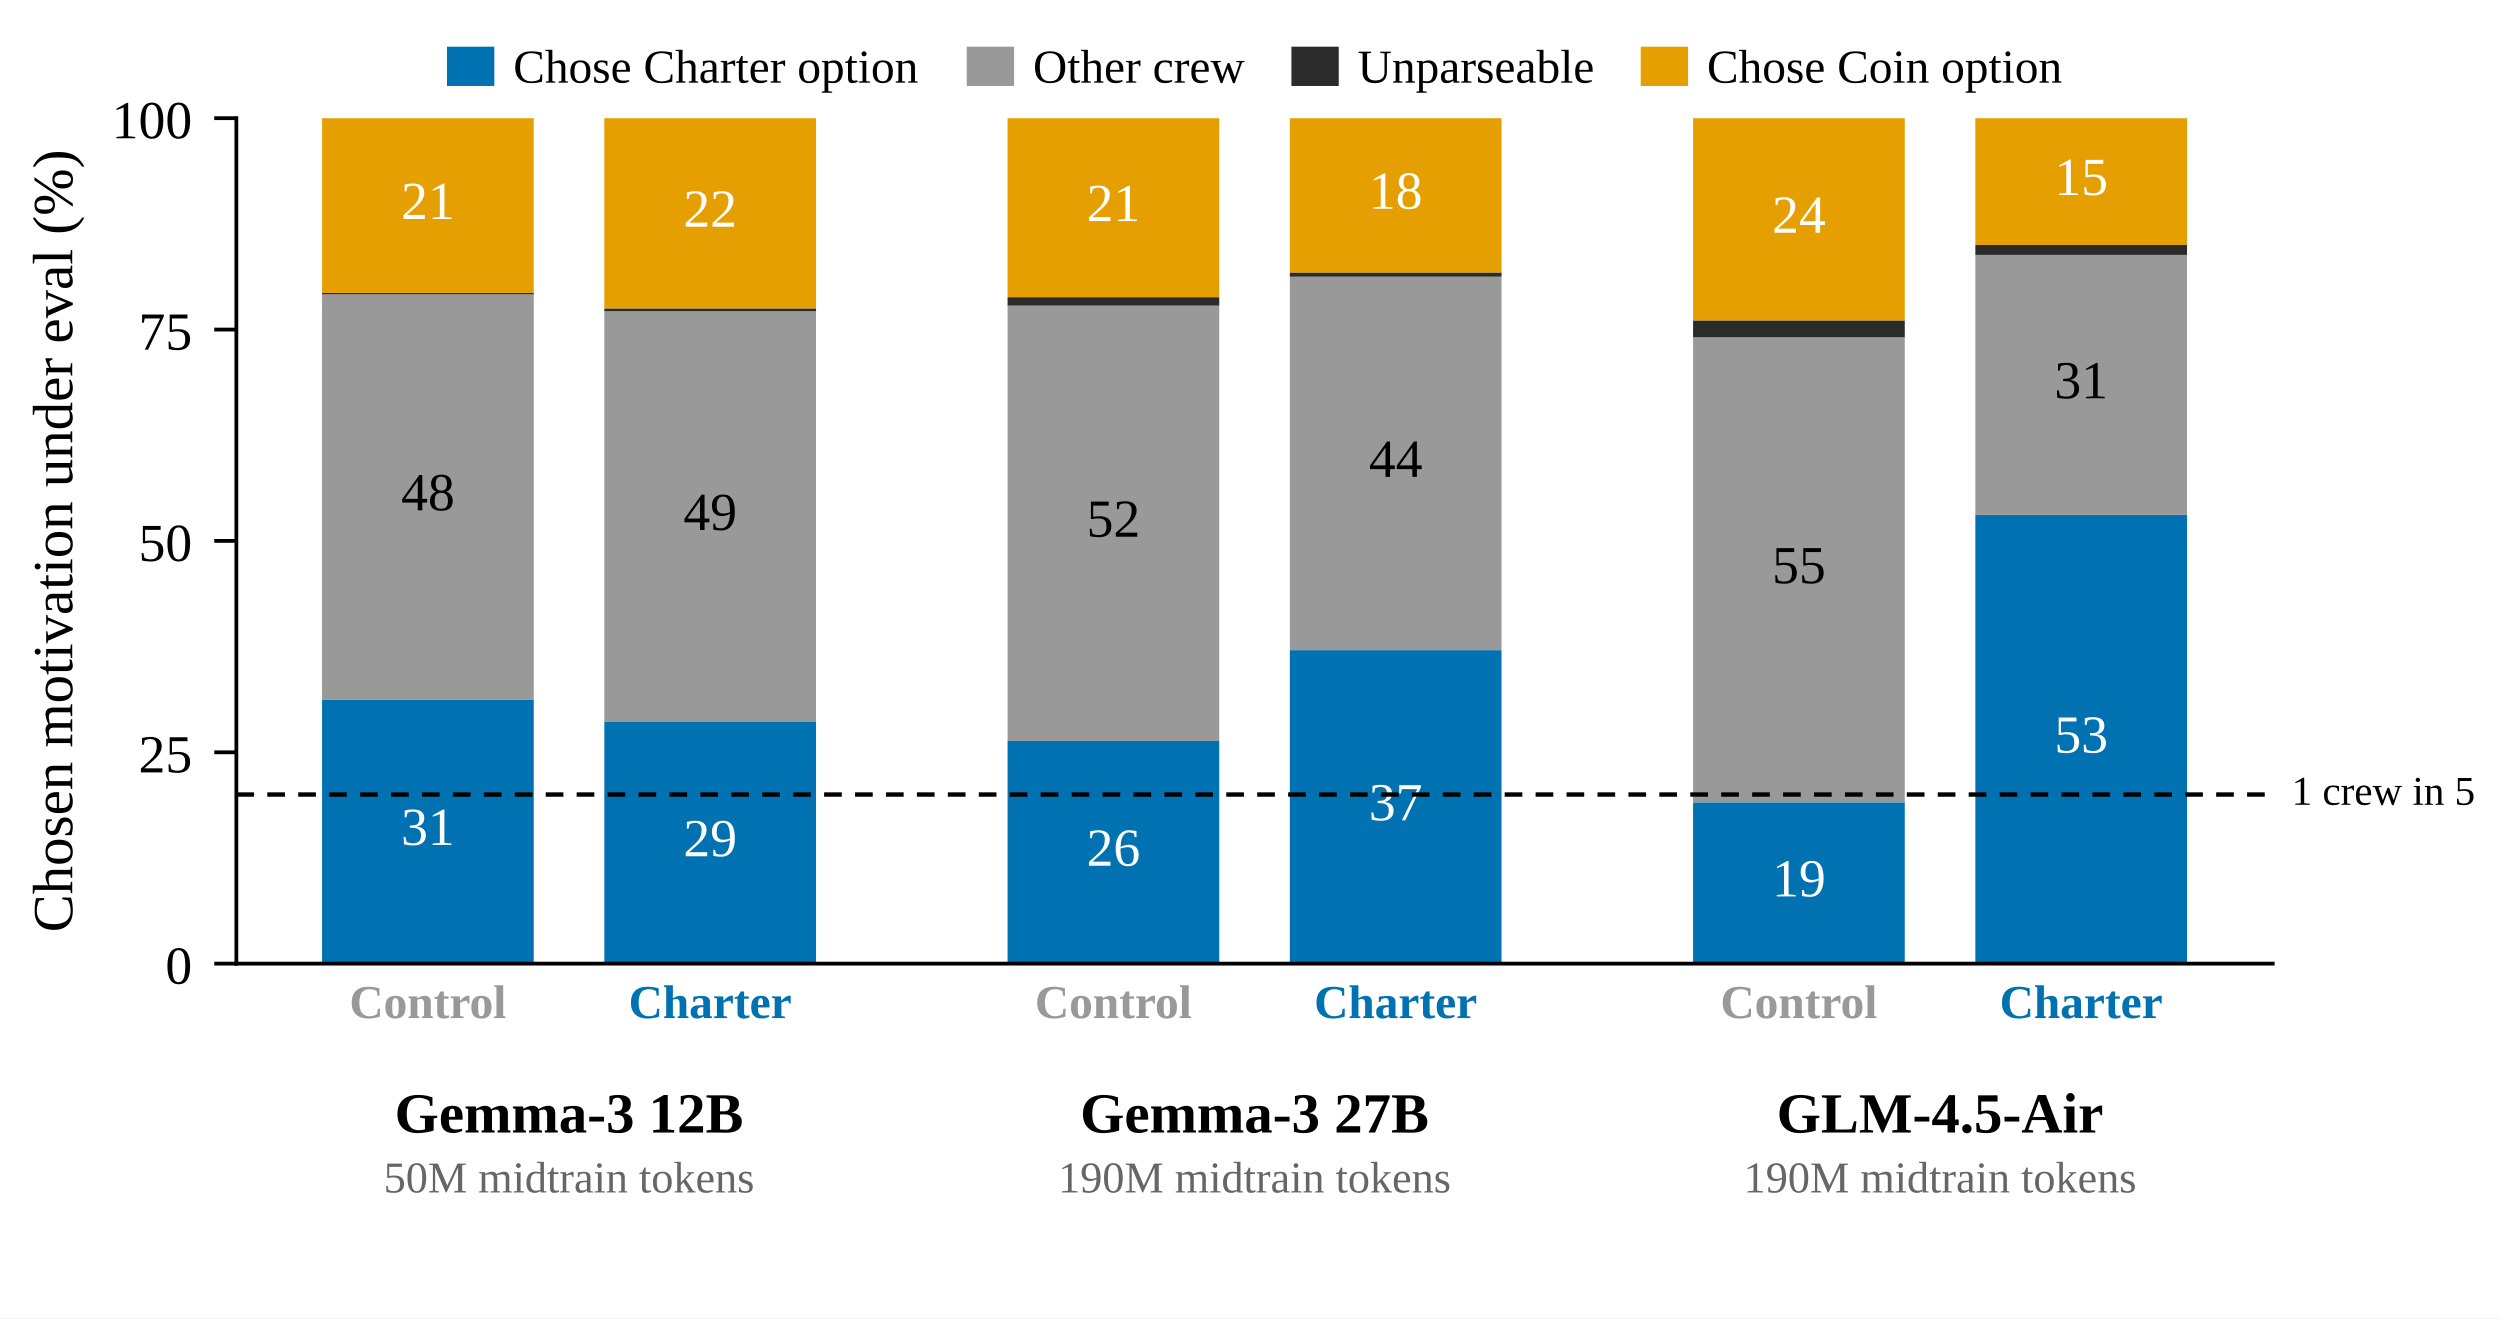
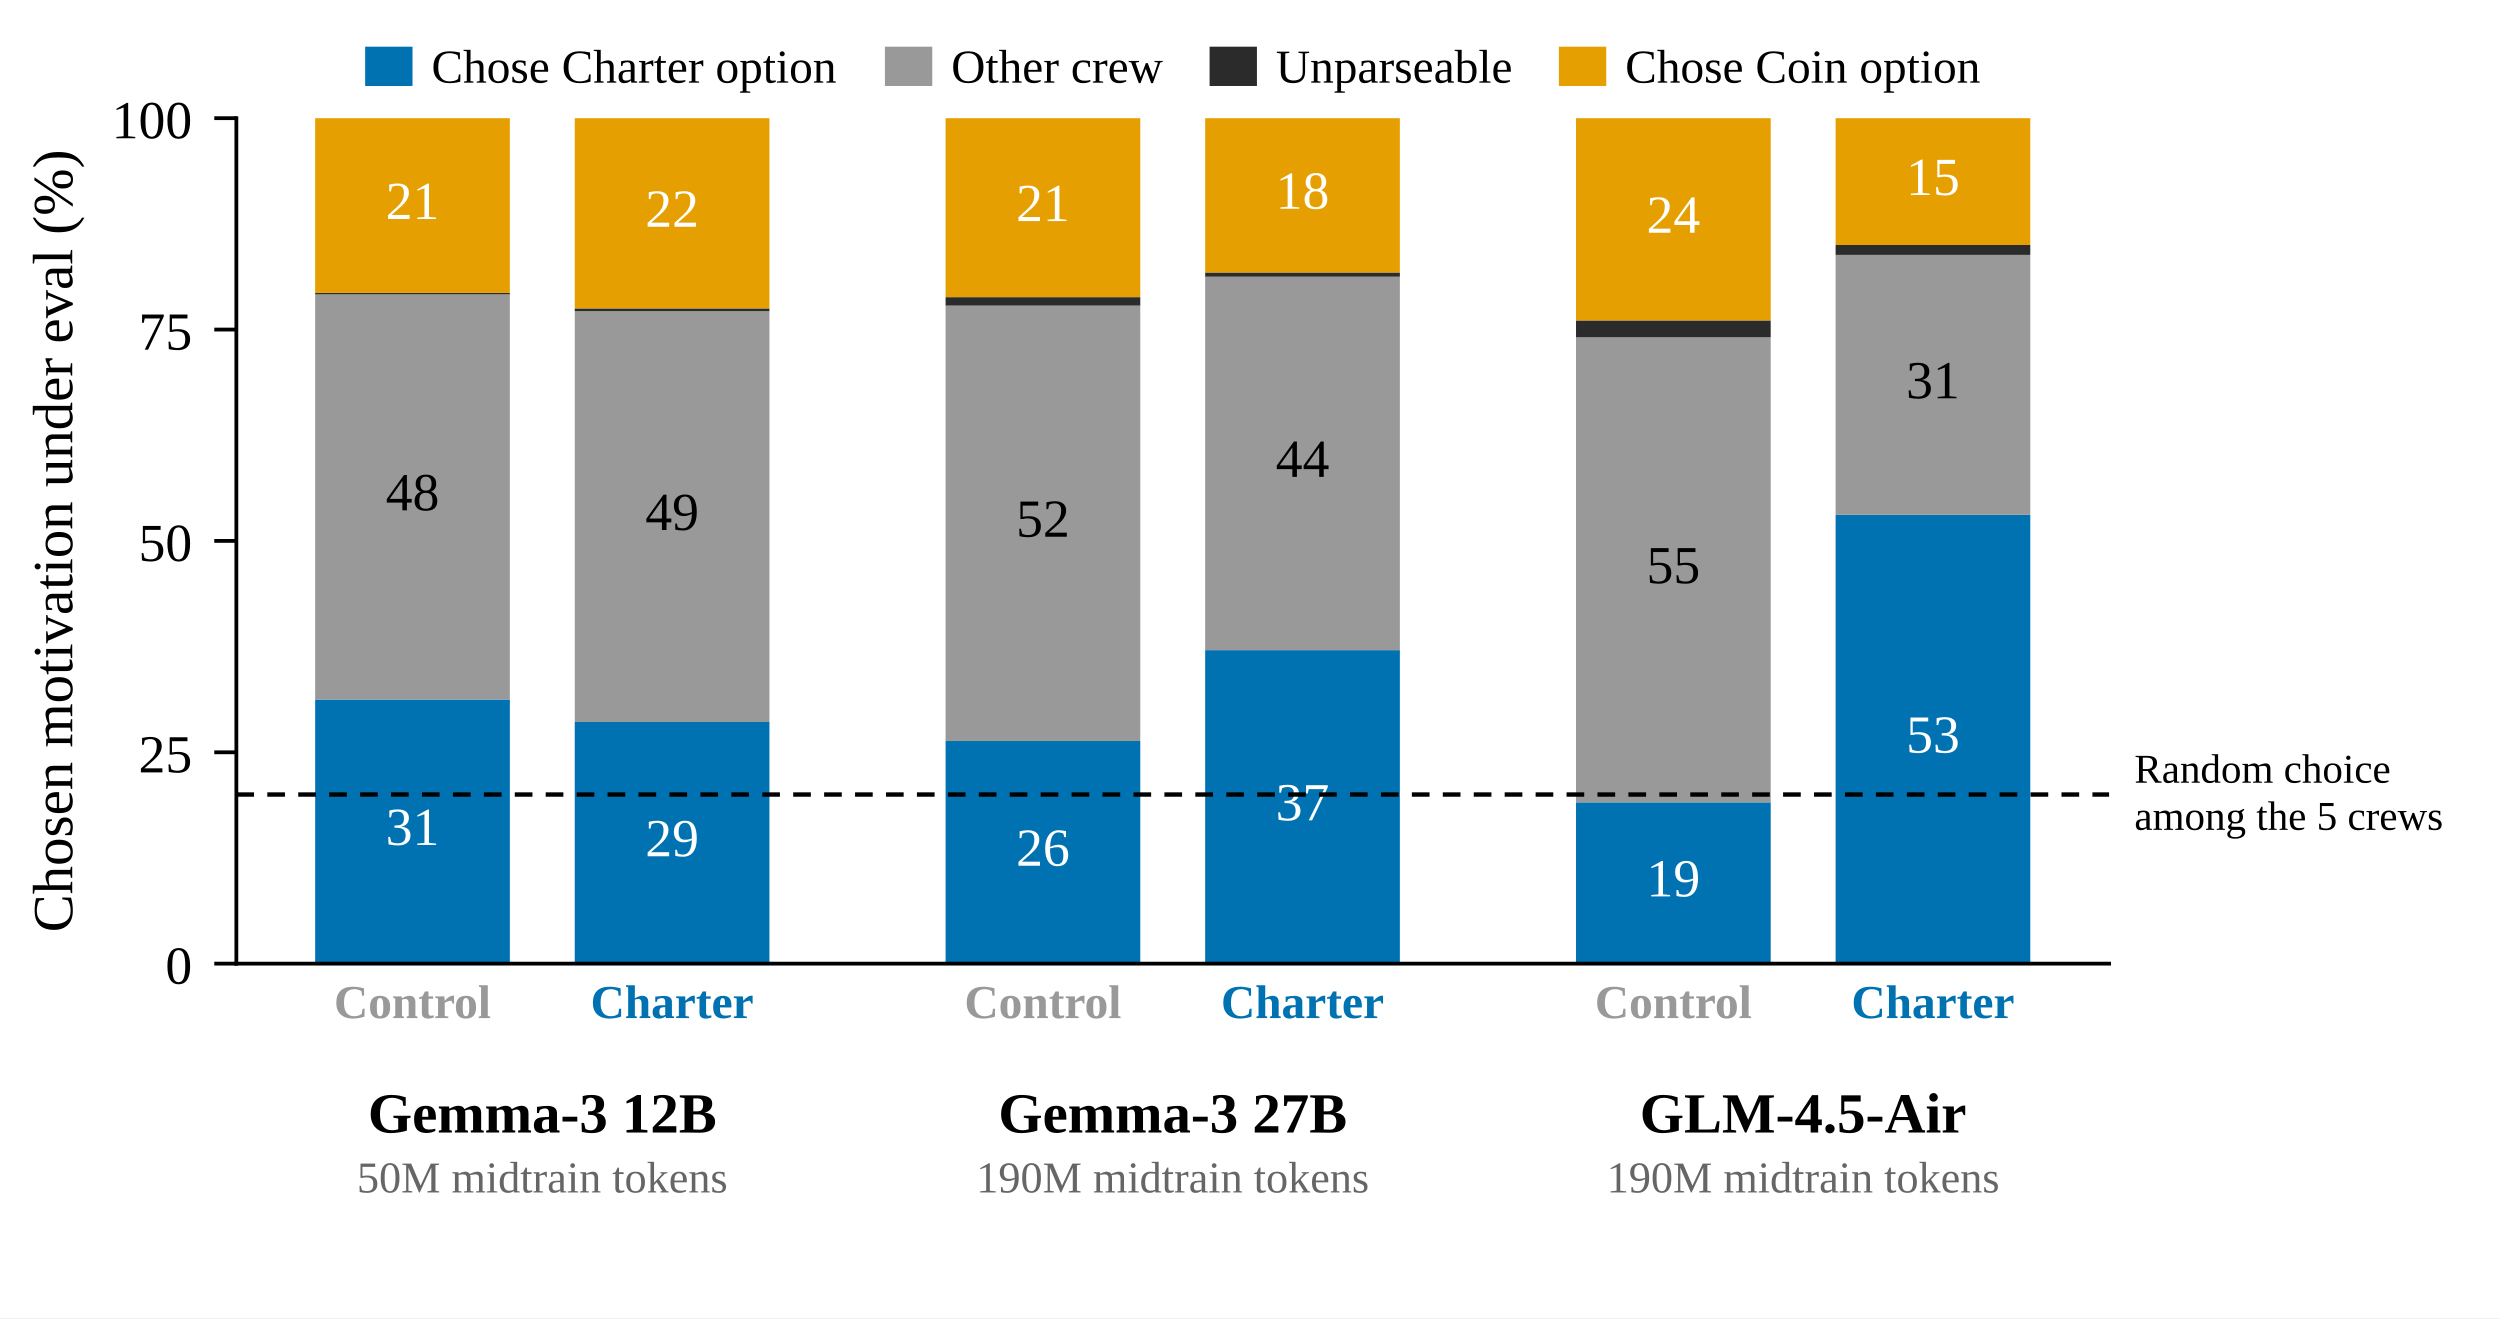
<svg xmlns="http://www.w3.org/2000/svg" xmlns:xlink="http://www.w3.org/1999/xlink" width="396pt" height="208.8pt" viewBox="0 0 396 208.8" version="1.1">
  <defs>
    <style type="text/css">*{stroke-linejoin: round; stroke-linecap: butt}</style>
  </defs>
  <g id="figure_1">
    <g id="patch_1">
      <path d="M 0 208.8  L 396 208.8  L 396 0  L 0 0  z " style="fill: #ffffff" />
    </g>
    <g id="axes_1">
      <g id="patch_2">
-         <path d="M 37.44 152.64  L 360 152.64  L 360 18.72  L 37.44 18.72  z " style="fill: #ffffff" />
+         <path d="M 37.44 152.64  L 334.08 152.64  L 334.08 18.72  L 37.44 18.72  z " style="fill: #ffffff" />
      </g>
      <g id="matplotlib.axis_1">
        <g id="xtick_1">
          <g id="line2d_1" />
          <g id="text_1">
-             <text style="font-weight: 700; font-size: 7.5px; font-family: 'Times New Roman', 'Nimbus Roman', 'Liberation Serif', 'STIXGeneral', 'DejaVu Serif', serif; text-anchor: middle; fill: #999999" x="67.78" y="161.265" transform="rotate(-0 67.7798 161.265)">Control</text>
+             <text style="font-weight: 700; font-size: 7.5px; font-family: 'Times New Roman', 'Nimbus Roman', 'Liberation Serif', 'STIXGeneral', 'DejaVu Serif', serif; text-anchor: middle; fill: #999999" x="65.342" y="161.265" transform="rotate(-0 65.34178 161.265)">Control</text>
          </g>
        </g>
        <g id="xtick_2">
          <g id="line2d_2" />
          <g id="text_2">
-             <text style="font-weight: 700; font-size: 7.5px; font-family: 'Times New Roman', 'Nimbus Roman', 'Liberation Serif', 'STIXGeneral', 'DejaVu Serif', serif; text-anchor: middle; fill: #0072b2" x="112.491" y="161.265" transform="rotate(-0 112.4911 161.265)">Charter</text>
+             <text style="font-weight: 700; font-size: 7.5px; font-family: 'Times New Roman', 'Nimbus Roman', 'Liberation Serif', 'STIXGeneral', 'DejaVu Serif', serif; text-anchor: middle; fill: #0072b2" x="106.46" y="161.265" transform="rotate(-0 106.4602 161.265)">Charter</text>
          </g>
        </g>
        <g id="xtick_3">
          <g id="line2d_3" />
          <g id="text_3">
-             <text style="font-weight: 700; font-size: 7.5px; font-family: 'Times New Roman', 'Nimbus Roman', 'Liberation Serif', 'STIXGeneral', 'DejaVu Serif', serif; text-anchor: middle; fill: #999999" x="176.364" y="161.265" transform="rotate(-0 176.3644 161.265)">Control</text>
+             <text style="font-weight: 700; font-size: 7.5px; font-family: 'Times New Roman', 'Nimbus Roman', 'Liberation Serif', 'STIXGeneral', 'DejaVu Serif', serif; text-anchor: middle; fill: #999999" x="165.201" y="161.265" transform="rotate(-0 165.2008 161.265)">Control</text>
          </g>
        </g>
        <g id="xtick_4">
          <g id="line2d_4" />
          <g id="text_4">
-             <text style="font-weight: 700; font-size: 7.5px; font-family: 'Times New Roman', 'Nimbus Roman', 'Liberation Serif', 'STIXGeneral', 'DejaVu Serif', serif; text-anchor: middle; fill: #0072b2" x="221.076" y="161.265" transform="rotate(-0 221.0756 161.265)">Charter</text>
+             <text style="font-weight: 700; font-size: 7.5px; font-family: 'Times New Roman', 'Nimbus Roman', 'Liberation Serif', 'STIXGeneral', 'DejaVu Serif', serif; text-anchor: middle; fill: #0072b2" x="206.319" y="161.265" transform="rotate(-0 206.3192 161.265)">Charter</text>
          </g>
        </g>
        <g id="xtick_5">
          <g id="line2d_5" />
          <g id="text_5">
-             <text style="font-weight: 700; font-size: 7.5px; font-family: 'Times New Roman', 'Nimbus Roman', 'Liberation Serif', 'STIXGeneral', 'DejaVu Serif', serif; text-anchor: middle; fill: #999999" x="284.949" y="161.265" transform="rotate(-0 284.9489 161.265)">Control</text>
+             <text style="font-weight: 700; font-size: 7.5px; font-family: 'Times New Roman', 'Nimbus Roman', 'Liberation Serif', 'STIXGeneral', 'DejaVu Serif', serif; text-anchor: middle; fill: #999999" x="265.06" y="161.265" transform="rotate(-0 265.0598 161.265)">Control</text>
          </g>
        </g>
        <g id="xtick_6">
          <g id="line2d_6" />
          <g id="text_6">
-             <text style="font-weight: 700; font-size: 7.5px; font-family: 'Times New Roman', 'Nimbus Roman', 'Liberation Serif', 'STIXGeneral', 'DejaVu Serif', serif; text-anchor: middle; fill: #0072b2" x="329.66" y="161.265" transform="rotate(-0 329.6602 161.265)">Charter</text>
+             <text style="font-weight: 700; font-size: 7.5px; font-family: 'Times New Roman', 'Nimbus Roman', 'Liberation Serif', 'STIXGeneral', 'DejaVu Serif', serif; text-anchor: middle; fill: #0072b2" x="306.178" y="161.265" transform="rotate(-0 306.1782 161.265)">Charter</text>
          </g>
        </g>
      </g>
      <g id="matplotlib.axis_2">
        <g id="ytick_1">
          <g id="line2d_7">
            <defs>
-               <path id="mc42316c46a" d="M 0 0  L -3.5 0  " style="stroke: #000000; stroke-width: 0.6" />
+               <path id="m456314cc65" d="M 0 0  L -3.5 0  " style="stroke: #000000; stroke-width: 0.6" />
            </defs>
            <g>
-               <use xlink:href="#mc42316c46a" x="37.44" y="152.64" style="stroke: #000000; stroke-width: 0.6" />
+               <use xlink:href="#m456314cc65" x="37.44" y="152.64" style="stroke: #000000; stroke-width: 0.6" />
            </g>
          </g>
          <g id="text_7">
            <text style="font-size: 8.5px; font-family: 'Times New Roman', 'Nimbus Roman', 'Liberation Serif', 'STIXGeneral', 'DejaVu Serif', serif; text-anchor: end" x="30.44" y="155.827" transform="rotate(-0 30.44 155.8275)">0</text>
          </g>
        </g>
        <g id="ytick_2">
          <g id="line2d_8">
            <g>
-               <use xlink:href="#mc42316c46a" x="37.44" y="119.16" style="stroke: #000000; stroke-width: 0.6" />
+               <use xlink:href="#m456314cc65" x="37.44" y="119.16" style="stroke: #000000; stroke-width: 0.6" />
            </g>
          </g>
          <g id="text_8">
            <text style="font-size: 8.5px; font-family: 'Times New Roman', 'Nimbus Roman', 'Liberation Serif', 'STIXGeneral', 'DejaVu Serif', serif; text-anchor: end" x="30.44" y="122.347" transform="rotate(-0 30.44 122.3475)">25</text>
          </g>
        </g>
        <g id="ytick_3">
          <g id="line2d_9">
            <g>
-               <use xlink:href="#mc42316c46a" x="37.44" y="85.68" style="stroke: #000000; stroke-width: 0.6" />
+               <use xlink:href="#m456314cc65" x="37.44" y="85.68" style="stroke: #000000; stroke-width: 0.6" />
            </g>
          </g>
          <g id="text_9">
            <text style="font-size: 8.5px; font-family: 'Times New Roman', 'Nimbus Roman', 'Liberation Serif', 'STIXGeneral', 'DejaVu Serif', serif; text-anchor: end" x="30.44" y="88.868" transform="rotate(-0 30.44 88.8675)">50</text>
          </g>
        </g>
        <g id="ytick_4">
          <g id="line2d_10">
            <g>
-               <use xlink:href="#mc42316c46a" x="37.44" y="52.2" style="stroke: #000000; stroke-width: 0.6" />
+               <use xlink:href="#m456314cc65" x="37.44" y="52.2" style="stroke: #000000; stroke-width: 0.6" />
            </g>
          </g>
          <g id="text_10">
            <text style="font-size: 8.5px; font-family: 'Times New Roman', 'Nimbus Roman', 'Liberation Serif', 'STIXGeneral', 'DejaVu Serif', serif; text-anchor: end" x="30.44" y="55.388" transform="rotate(-0 30.44 55.3875)">75</text>
          </g>
        </g>
        <g id="ytick_5">
          <g id="line2d_11">
            <g>
-               <use xlink:href="#mc42316c46a" x="37.44" y="18.72" style="stroke: #000000; stroke-width: 0.6" />
+               <use xlink:href="#m456314cc65" x="37.44" y="18.72" style="stroke: #000000; stroke-width: 0.6" />
            </g>
          </g>
          <g id="text_11">
            <text style="font-size: 8.5px; font-family: 'Times New Roman', 'Nimbus Roman', 'Liberation Serif', 'STIXGeneral', 'DejaVu Serif', serif; text-anchor: end" x="30.44" y="21.907" transform="rotate(-0 30.44 21.9075)">100</text>
          </g>
        </g>
        <g id="text_12">
          <text style="font-size: 9px; font-family: 'Times New Roman', 'Nimbus Roman', 'Liberation Serif', 'STIXGeneral', 'DejaVu Serif', serif; text-anchor: middle" x="11.44" y="85.68" transform="rotate(-90 11.44 85.68)">Chosen motivation under eval (%)</text>
        </g>
      </g>
      <g id="patch_3">
-         <path d="M 51.013 152.64  L 84.547 152.64  L 84.547 110.79  L 51.013 110.79  z " clip-path="url(#pc235637684)" style="fill: #0072b2" />
+         <path d="M 49.922 152.64  L 80.761 152.64  L 80.761 110.79  L 49.922 110.79  z " clip-path="url(#p49994ebc49)" style="fill: #0072b2" />
      </g>
      <g id="patch_4">
-         <path d="M 95.724 152.64  L 129.258 152.64  L 129.258 114.366  L 95.724 114.366  z " clip-path="url(#pc235637684)" style="fill: #0072b2" />
+         <path d="M 91.041 152.64  L 121.88 152.64  L 121.88 114.366  L 91.041 114.366  z " clip-path="url(#p49994ebc49)" style="fill: #0072b2" />
      </g>
      <g id="patch_5">
-         <path d="M 159.598 152.64  L 193.131 152.64  L 193.131 117.379  L 159.598 117.379  z " clip-path="url(#pc235637684)" style="fill: #0072b2" />
+         <path d="M 149.781 152.64  L 180.62 152.64  L 180.62 117.379  L 149.781 117.379  z " clip-path="url(#p49994ebc49)" style="fill: #0072b2" />
      </g>
      <g id="patch_6">
-         <path d="M 204.309 152.64  L 237.842 152.64  L 237.842 102.982  L 204.309 102.982  z " clip-path="url(#pc235637684)" style="fill: #0072b2" />
+         <path d="M 190.9 152.64  L 221.739 152.64  L 221.739 102.982  L 190.9 102.982  z " clip-path="url(#p49994ebc49)" style="fill: #0072b2" />
      </g>
      <g id="patch_7">
-         <path d="M 268.182 152.64  L 301.716 152.64  L 301.716 127.088  L 268.182 127.088  z " clip-path="url(#pc235637684)" style="fill: #0072b2" />
+         <path d="M 249.64 152.64  L 280.479 152.64  L 280.479 127.088  L 249.64 127.088  z " clip-path="url(#p49994ebc49)" style="fill: #0072b2" />
      </g>
      <g id="patch_8">
-         <path d="M 312.893 152.64  L 346.427 152.64  L 346.427 81.555  L 312.893 81.555  z " clip-path="url(#pc235637684)" style="fill: #0072b2" />
+         <path d="M 290.759 152.64  L 321.598 152.64  L 321.598 81.555  L 290.759 81.555  z " clip-path="url(#p49994ebc49)" style="fill: #0072b2" />
      </g>
      <g id="patch_9">
-         <path d="M 51.013 110.79  L 84.547 110.79  L 84.547 46.629  L 51.013 46.629  z " clip-path="url(#pc235637684)" style="fill: #999999" />
+         <path d="M 49.922 110.79  L 80.761 110.79  L 80.761 46.629  L 49.922 46.629  z " clip-path="url(#p49994ebc49)" style="fill: #999999" />
      </g>
      <g id="patch_10">
-         <path d="M 95.724 114.366  L 129.258 114.366  L 129.258 49.294  L 95.724 49.294  z " clip-path="url(#pc235637684)" style="fill: #999999" />
+         <path d="M 91.041 114.366  L 121.88 114.366  L 121.88 49.294  L 91.041 49.294  z " clip-path="url(#p49994ebc49)" style="fill: #999999" />
      </g>
      <g id="patch_11">
-         <path d="M 159.598 117.379  L 193.131 117.379  L 193.131 48.41  L 159.598 48.41  z " clip-path="url(#pc235637684)" style="fill: #999999" />
+         <path d="M 149.781 117.379  L 180.62 117.379  L 180.62 48.41  L 149.781 48.41  z " clip-path="url(#p49994ebc49)" style="fill: #999999" />
      </g>
      <g id="patch_12">
-         <path d="M 204.309 102.982  L 237.842 102.982  L 237.842 43.83  L 204.309 43.83  z " clip-path="url(#pc235637684)" style="fill: #999999" />
+         <path d="M 190.9 102.982  L 221.739 102.982  L 221.739 43.83  L 190.9 43.83  z " clip-path="url(#p49994ebc49)" style="fill: #999999" />
      </g>
      <g id="patch_13">
-         <path d="M 268.182 127.088  L 301.716 127.088  L 301.716 53.432  L 268.182 53.432  z " clip-path="url(#pc235637684)" style="fill: #999999" />
+         <path d="M 249.64 127.088  L 280.479 127.088  L 280.479 53.432  L 249.64 53.432  z " clip-path="url(#p49994ebc49)" style="fill: #999999" />
      </g>
      <g id="patch_14">
-         <path d="M 312.893 81.555  L 346.427 81.555  L 346.427 40.375  L 312.893 40.375  z " clip-path="url(#pc235637684)" style="fill: #999999" />
+         <path d="M 290.759 81.555  L 321.598 81.555  L 321.598 40.375  L 290.759 40.375  z " clip-path="url(#p49994ebc49)" style="fill: #999999" />
      </g>
      <g id="patch_15">
-         <path d="M 51.013 46.629  L 84.547 46.629  L 84.547 46.401  L 51.013 46.401  z " clip-path="url(#pc235637684)" style="fill: #2b2b2b" />
+         <path d="M 49.922 46.629  L 80.761 46.629  L 80.761 46.401  L 49.922 46.401  z " clip-path="url(#p49994ebc49)" style="fill: #2b2b2b" />
      </g>
      <g id="patch_16">
-         <path d="M 95.724 49.294  L 129.258 49.294  L 129.258 48.852  L 95.724 48.852  z " clip-path="url(#pc235637684)" style="fill: #2b2b2b" />
+         <path d="M 91.041 49.294  L 121.88 49.294  L 121.88 48.852  L 91.041 48.852  z " clip-path="url(#p49994ebc49)" style="fill: #2b2b2b" />
      </g>
      <g id="patch_17">
-         <path d="M 159.598 48.41  L 193.131 48.41  L 193.131 47.071  L 159.598 47.071  z " clip-path="url(#pc235637684)" style="fill: #2b2b2b" />
+         <path d="M 149.781 48.41  L 180.62 48.41  L 180.62 47.071  L 149.781 47.071  z " clip-path="url(#p49994ebc49)" style="fill: #2b2b2b" />
      </g>
      <g id="patch_18">
-         <path d="M 204.309 43.83  L 237.842 43.83  L 237.842 43.16  L 204.309 43.16  z " clip-path="url(#pc235637684)" style="fill: #2b2b2b" />
+         <path d="M 190.9 43.83  L 221.739 43.83  L 221.739 43.16  L 190.9 43.16  z " clip-path="url(#p49994ebc49)" style="fill: #2b2b2b" />
      </g>
      <g id="patch_19">
-         <path d="M 268.182 53.432  L 301.716 53.432  L 301.716 50.754  L 268.182 50.754  z " clip-path="url(#pc235637684)" style="fill: #2b2b2b" />
+         <path d="M 249.64 53.432  L 280.479 53.432  L 280.479 50.754  L 249.64 50.754  z " clip-path="url(#p49994ebc49)" style="fill: #2b2b2b" />
      </g>
      <g id="patch_20">
-         <path d="M 312.893 40.375  L 346.427 40.375  L 346.427 38.808  L 312.893 38.808  z " clip-path="url(#pc235637684)" style="fill: #2b2b2b" />
+         <path d="M 290.759 40.375  L 321.598 40.375  L 321.598 38.808  L 290.759 38.808  z " clip-path="url(#p49994ebc49)" style="fill: #2b2b2b" />
      </g>
      <g id="patch_21">
-         <path d="M 51.013 46.401  L 84.547 46.401  L 84.547 18.72  L 51.013 18.72  z " clip-path="url(#pc235637684)" style="fill: #e69f00" />
+         <path d="M 49.922 46.401  L 80.761 46.401  L 80.761 18.72  L 49.922 18.72  z " clip-path="url(#p49994ebc49)" style="fill: #e69f00" />
      </g>
      <g id="patch_22">
-         <path d="M 95.724 48.852  L 129.258 48.852  L 129.258 18.72  L 95.724 18.72  z " clip-path="url(#pc235637684)" style="fill: #e69f00" />
+         <path d="M 91.041 48.852  L 121.88 48.852  L 121.88 18.72  L 91.041 18.72  z " clip-path="url(#p49994ebc49)" style="fill: #e69f00" />
      </g>
      <g id="patch_23">
-         <path d="M 159.598 47.071  L 193.131 47.071  L 193.131 18.72  L 159.598 18.72  z " clip-path="url(#pc235637684)" style="fill: #e69f00" />
+         <path d="M 149.781 47.071  L 180.62 47.071  L 180.62 18.72  L 149.781 18.72  z " clip-path="url(#p49994ebc49)" style="fill: #e69f00" />
      </g>
      <g id="patch_24">
-         <path d="M 204.309 43.16  L 237.842 43.16  L 237.842 18.72  L 204.309 18.72  z " clip-path="url(#pc235637684)" style="fill: #e69f00" />
+         <path d="M 190.9 43.16  L 221.739 43.16  L 221.739 18.72  L 190.9 18.72  z " clip-path="url(#p49994ebc49)" style="fill: #e69f00" />
      </g>
      <g id="patch_25">
-         <path d="M 268.182 50.754  L 301.716 50.754  L 301.716 18.72  L 268.182 18.72  z " clip-path="url(#pc235637684)" style="fill: #e69f00" />
+         <path d="M 249.64 50.754  L 280.479 50.754  L 280.479 18.72  L 249.64 18.72  z " clip-path="url(#p49994ebc49)" style="fill: #e69f00" />
      </g>
      <g id="patch_26">
-         <path d="M 312.893 38.808  L 346.427 38.808  L 346.427 18.72  L 312.893 18.72  z " clip-path="url(#pc235637684)" style="fill: #e69f00" />
+         <path d="M 290.759 38.808  L 321.598 38.808  L 321.598 18.72  L 290.759 18.72  z " clip-path="url(#p49994ebc49)" style="fill: #e69f00" />
      </g>
      <g id="patch_27">
        <path d="M 37.44 152.64  L 37.44 18.72  " style="fill: none; stroke: #000000; stroke-width: 0.6; stroke-linejoin: miter; stroke-linecap: square" />
      </g>
      <g id="patch_28">
-         <path d="M 37.44 152.64  L 360 152.64  " style="fill: none; stroke: #000000; stroke-width: 0.6; stroke-linejoin: miter; stroke-linecap: square" />
+         <path d="M 37.44 152.64  L 334.08 152.64  " style="fill: none; stroke: #000000; stroke-width: 0.6; stroke-linejoin: miter; stroke-linecap: square" />
      </g>
      <g id="text_13">
-         <text style="font-size: 8.5px; font-family: 'Times New Roman', 'Nimbus Roman', 'Liberation Serif', 'STIXGeneral', 'DejaVu Serif', serif; text-anchor: middle; fill: #ffffff" x="67.78" y="133.84" transform="rotate(-0 67.7798 133.84)">31</text>
+         <text style="font-size: 8.5px; font-family: 'Times New Roman', 'Nimbus Roman', 'Liberation Serif', 'STIXGeneral', 'DejaVu Serif', serif; text-anchor: middle; fill: #ffffff" x="65.342" y="133.84" transform="rotate(-0 65.34178 133.84)">31</text>
      </g>
      <g id="text_14">
-         <text style="font-size: 8.5px; font-family: 'Times New Roman', 'Nimbus Roman', 'Liberation Serif', 'STIXGeneral', 'DejaVu Serif', serif; text-anchor: middle; fill: #ffffff" x="112.491" y="135.628" transform="rotate(-0 112.4911 135.6278)">29</text>
+         <text style="font-size: 8.5px; font-family: 'Times New Roman', 'Nimbus Roman', 'Liberation Serif', 'STIXGeneral', 'DejaVu Serif', serif; text-anchor: middle; fill: #ffffff" x="106.46" y="135.628" transform="rotate(-0 106.4602 135.6278)">29</text>
      </g>
      <g id="text_15">
-         <text style="font-size: 8.5px; font-family: 'Times New Roman', 'Nimbus Roman', 'Liberation Serif', 'STIXGeneral', 'DejaVu Serif', serif; text-anchor: middle; fill: #ffffff" x="176.364" y="137.134" transform="rotate(-0 176.3644 137.1344)">26</text>
+         <text style="font-size: 8.5px; font-family: 'Times New Roman', 'Nimbus Roman', 'Liberation Serif', 'STIXGeneral', 'DejaVu Serif', serif; text-anchor: middle; fill: #ffffff" x="165.201" y="137.134" transform="rotate(-0 165.2008 137.1344)">26</text>
      </g>
      <g id="text_16">
-         <text style="font-size: 8.5px; font-family: 'Times New Roman', 'Nimbus Roman', 'Liberation Serif', 'STIXGeneral', 'DejaVu Serif', serif; text-anchor: middle; fill: #ffffff" x="221.076" y="129.936" transform="rotate(-0 221.0756 129.9362)">37</text>
+         <text style="font-size: 8.5px; font-family: 'Times New Roman', 'Nimbus Roman', 'Liberation Serif', 'STIXGeneral', 'DejaVu Serif', serif; text-anchor: middle; fill: #ffffff" x="206.319" y="129.936" transform="rotate(-0 206.3192 129.9362)">37</text>
      </g>
      <g id="text_17">
-         <text style="font-size: 8.5px; font-family: 'Times New Roman', 'Nimbus Roman', 'Liberation Serif', 'STIXGeneral', 'DejaVu Serif', serif; text-anchor: middle; fill: #ffffff" x="284.949" y="141.989" transform="rotate(-0 284.9489 141.989)">19</text>
+         <text style="font-size: 8.5px; font-family: 'Times New Roman', 'Nimbus Roman', 'Liberation Serif', 'STIXGeneral', 'DejaVu Serif', serif; text-anchor: middle; fill: #ffffff" x="265.06" y="141.989" transform="rotate(-0 265.0598 141.989)">19</text>
      </g>
      <g id="text_18">
-         <text style="font-size: 8.5px; font-family: 'Times New Roman', 'Nimbus Roman', 'Liberation Serif', 'STIXGeneral', 'DejaVu Serif', serif; text-anchor: middle; fill: #ffffff" x="329.66" y="119.223" transform="rotate(-0 329.6602 119.2226)">53</text>
+         <text style="font-size: 8.5px; font-family: 'Times New Roman', 'Nimbus Roman', 'Liberation Serif', 'STIXGeneral', 'DejaVu Serif', serif; text-anchor: middle; fill: #ffffff" x="306.178" y="119.223" transform="rotate(-0 306.1782 119.2226)">53</text>
      </g>
      <g id="text_19">
-         <text style="font-size: 8.5px; font-family: 'Times New Roman', 'Nimbus Roman', 'Liberation Serif', 'STIXGeneral', 'DejaVu Serif', serif; text-anchor: middle" x="67.78" y="80.834" transform="rotate(-0 67.7798 80.83446)">48</text>
+         <text style="font-size: 8.5px; font-family: 'Times New Roman', 'Nimbus Roman', 'Liberation Serif', 'STIXGeneral', 'DejaVu Serif', serif; text-anchor: middle" x="65.342" y="80.834" transform="rotate(-0 65.34178 80.83446)">48</text>
      </g>
      <g id="text_20">
-         <text style="font-size: 8.5px; font-family: 'Times New Roman', 'Nimbus Roman', 'Liberation Serif', 'STIXGeneral', 'DejaVu Serif', serif; text-anchor: middle" x="112.491" y="83.955" transform="rotate(-0 112.4911 83.9548)">49</text>
+         <text style="font-size: 8.5px; font-family: 'Times New Roman', 'Nimbus Roman', 'Liberation Serif', 'STIXGeneral', 'DejaVu Serif', serif; text-anchor: middle" x="106.46" y="83.955" transform="rotate(-0 106.4602 83.9548)">49</text>
      </g>
      <g id="text_21">
-         <text style="font-size: 8.5px; font-family: 'Times New Roman', 'Nimbus Roman', 'Liberation Serif', 'STIXGeneral', 'DejaVu Serif', serif; text-anchor: middle" x="176.364" y="85.019" transform="rotate(-0 176.3644 85.01946)">52</text>
+         <text style="font-size: 8.5px; font-family: 'Times New Roman', 'Nimbus Roman', 'Liberation Serif', 'STIXGeneral', 'DejaVu Serif', serif; text-anchor: middle" x="165.201" y="85.019" transform="rotate(-0 165.2008 85.01946)">52</text>
      </g>
      <g id="text_22">
-         <text style="font-size: 8.5px; font-family: 'Times New Roman', 'Nimbus Roman', 'Liberation Serif', 'STIXGeneral', 'DejaVu Serif', serif; text-anchor: middle" x="221.076" y="75.531" transform="rotate(-0 221.0756 75.53123)">44</text>
+         <text style="font-size: 8.5px; font-family: 'Times New Roman', 'Nimbus Roman', 'Liberation Serif', 'STIXGeneral', 'DejaVu Serif', serif; text-anchor: middle" x="206.319" y="75.531" transform="rotate(-0 206.3192 75.53123)">44</text>
      </g>
      <g id="text_23">
-         <text style="font-size: 8.5px; font-family: 'Times New Roman', 'Nimbus Roman', 'Liberation Serif', 'STIXGeneral', 'DejaVu Serif', serif; text-anchor: middle" x="284.949" y="92.385" transform="rotate(-0 284.9489 92.38506)">55</text>
+         <text style="font-size: 8.5px; font-family: 'Times New Roman', 'Nimbus Roman', 'Liberation Serif', 'STIXGeneral', 'DejaVu Serif', serif; text-anchor: middle" x="265.06" y="92.385" transform="rotate(-0 265.0598 92.38506)">55</text>
      </g>
      <g id="text_24">
-         <text style="font-size: 8.5px; font-family: 'Times New Roman', 'Nimbus Roman', 'Liberation Serif', 'STIXGeneral', 'DejaVu Serif', serif; text-anchor: middle" x="329.66" y="63.09" transform="rotate(-0 329.6602 63.09006)">31</text>
+         <text style="font-size: 8.5px; font-family: 'Times New Roman', 'Nimbus Roman', 'Liberation Serif', 'STIXGeneral', 'DejaVu Serif', serif; text-anchor: middle" x="306.178" y="63.09" transform="rotate(-0 306.1782 63.09006)">31</text>
      </g>
      <g id="text_25">
-         <text style="font-size: 8.5px; font-family: 'Times New Roman', 'Nimbus Roman', 'Liberation Serif', 'STIXGeneral', 'DejaVu Serif', serif; text-anchor: middle; fill: #ffffff" x="67.78" y="34.686" transform="rotate(-0 67.7798 34.68563)">21</text>
+         <text style="font-size: 8.5px; font-family: 'Times New Roman', 'Nimbus Roman', 'Liberation Serif', 'STIXGeneral', 'DejaVu Serif', serif; text-anchor: middle; fill: #ffffff" x="65.342" y="34.686" transform="rotate(-0 65.34178 34.68563)">21</text>
      </g>
      <g id="text_26">
-         <text style="font-size: 8.5px; font-family: 'Times New Roman', 'Nimbus Roman', 'Liberation Serif', 'STIXGeneral', 'DejaVu Serif', serif; text-anchor: middle; fill: #ffffff" x="112.491" y="35.911" transform="rotate(-0 112.4911 35.911)">22</text>
+         <text style="font-size: 8.5px; font-family: 'Times New Roman', 'Nimbus Roman', 'Liberation Serif', 'STIXGeneral', 'DejaVu Serif', serif; text-anchor: middle; fill: #ffffff" x="106.46" y="35.911" transform="rotate(-0 106.4602 35.911)">22</text>
      </g>
      <g id="text_27">
-         <text style="font-size: 8.5px; font-family: 'Times New Roman', 'Nimbus Roman', 'Liberation Serif', 'STIXGeneral', 'DejaVu Serif', serif; text-anchor: middle; fill: #ffffff" x="176.364" y="35.02" transform="rotate(-0 176.3644 35.02043)">21</text>
+         <text style="font-size: 8.5px; font-family: 'Times New Roman', 'Nimbus Roman', 'Liberation Serif', 'STIXGeneral', 'DejaVu Serif', serif; text-anchor: middle; fill: #ffffff" x="165.201" y="35.02" transform="rotate(-0 165.2008 35.02043)">21</text>
      </g>
      <g id="text_28">
-         <text style="font-size: 8.5px; font-family: 'Times New Roman', 'Nimbus Roman', 'Liberation Serif', 'STIXGeneral', 'DejaVu Serif', serif; text-anchor: middle; fill: #ffffff" x="221.076" y="33.065" transform="rotate(-0 221.0756 33.0652)">18</text>
+         <text style="font-size: 8.5px; font-family: 'Times New Roman', 'Nimbus Roman', 'Liberation Serif', 'STIXGeneral', 'DejaVu Serif', serif; text-anchor: middle; fill: #ffffff" x="206.319" y="33.065" transform="rotate(-0 206.3192 33.0652)">18</text>
      </g>
      <g id="text_29">
-         <text style="font-size: 8.5px; font-family: 'Times New Roman', 'Nimbus Roman', 'Liberation Serif', 'STIXGeneral', 'DejaVu Serif', serif; text-anchor: middle; fill: #ffffff" x="284.949" y="36.862" transform="rotate(-0 284.9489 36.86183)">24</text>
+         <text style="font-size: 8.5px; font-family: 'Times New Roman', 'Nimbus Roman', 'Liberation Serif', 'STIXGeneral', 'DejaVu Serif', serif; text-anchor: middle; fill: #ffffff" x="265.06" y="36.862" transform="rotate(-0 265.0598 36.86183)">24</text>
      </g>
      <g id="text_30">
-         <text style="font-size: 8.5px; font-family: 'Times New Roman', 'Nimbus Roman', 'Liberation Serif', 'STIXGeneral', 'DejaVu Serif', serif; text-anchor: middle; fill: #ffffff" x="329.66" y="30.889" transform="rotate(-0 329.6602 30.889)">15</text>
+         <text style="font-size: 8.5px; font-family: 'Times New Roman', 'Nimbus Roman', 'Liberation Serif', 'STIXGeneral', 'DejaVu Serif', serif; text-anchor: middle; fill: #ffffff" x="306.178" y="30.889" transform="rotate(-0 306.1782 30.889)">15</text>
      </g>
      <g id="text_31">
-         <text style="font-size: 6.5px; font-family: 'Times New Roman', 'Nimbus Roman', 'Liberation Serif', 'STIXGeneral', 'DejaVu Serif', serif; text-anchor: start" x="363" y="127.481" transform="rotate(-0 363 127.481)">1 crew in 5</text>
+         <text style="font-size: 6.5px; font-family: 'Times New Roman', 'Nimbus Roman', 'Liberation Serif', 'STIXGeneral', 'DejaVu Serif', serif" transform="translate(338.08 123.9806)">Random choice</text>
+         <text style="font-size: 6.5px; font-family: 'Times New Roman', 'Nimbus Roman', 'Liberation Serif', 'STIXGeneral', 'DejaVu Serif', serif" transform="translate(338.08 131.446)">among the 5 crews</text>
      </g>
      <g id="text_32">
-         <text style="font-weight: 700; font-size: 9px; font-family: 'Times New Roman', 'Nimbus Roman', 'Liberation Serif', 'STIXGeneral', 'DejaVu Serif', serif; text-anchor: middle" x="90.135" y="179.39" transform="rotate(-0 90.13545 179.39)">Gemma-3 12B</text>
+         <text style="font-weight: 700; font-size: 9px; font-family: 'Times New Roman', 'Nimbus Roman', 'Liberation Serif', 'STIXGeneral', 'DejaVu Serif', serif; text-anchor: middle" x="85.901" y="179.39" transform="rotate(-0 85.90099 179.39)">Gemma-3 12B</text>
      </g>
      <g id="text_33">
-         <text style="font-size: 7px; font-family: 'Times New Roman', 'Nimbus Roman', 'Liberation Serif', 'STIXGeneral', 'DejaVu Serif', serif; text-anchor: middle; fill: #666666" x="90.135" y="188.89" transform="rotate(-0 90.13545 188.89)">50M midtrain tokens</text>
+         <text style="font-size: 7px; font-family: 'Times New Roman', 'Nimbus Roman', 'Liberation Serif', 'STIXGeneral', 'DejaVu Serif', serif; text-anchor: middle; fill: #666666" x="85.901" y="188.89" transform="rotate(-0 85.90099 188.89)">50M midtrain tokens</text>
      </g>
      <g id="text_34">
-         <text style="font-weight: 700; font-size: 9px; font-family: 'Times New Roman', 'Nimbus Roman', 'Liberation Serif', 'STIXGeneral', 'DejaVu Serif', serif; text-anchor: middle" x="198.72" y="179.39" transform="rotate(-0 198.72 179.39)">Gemma-3 27B</text>
+         <text style="font-weight: 700; font-size: 9px; font-family: 'Times New Roman', 'Nimbus Roman', 'Liberation Serif', 'STIXGeneral', 'DejaVu Serif', serif; text-anchor: middle" x="185.76" y="179.39" transform="rotate(-0 185.76 179.39)">Gemma-3 27B</text>
      </g>
      <g id="text_35">
-         <text style="font-size: 7px; font-family: 'Times New Roman', 'Nimbus Roman', 'Liberation Serif', 'STIXGeneral', 'DejaVu Serif', serif; text-anchor: middle; fill: #666666" x="198.72" y="188.89" transform="rotate(-0 198.72 188.89)">190M midtrain tokens</text>
+         <text style="font-size: 7px; font-family: 'Times New Roman', 'Nimbus Roman', 'Liberation Serif', 'STIXGeneral', 'DejaVu Serif', serif; text-anchor: middle; fill: #666666" x="185.76" y="188.89" transform="rotate(-0 185.76 188.89)">190M midtrain tokens</text>
      </g>
      <g id="text_36">
-         <text style="font-weight: 700; font-size: 9px; font-family: 'Times New Roman', 'Nimbus Roman', 'Liberation Serif', 'STIXGeneral', 'DejaVu Serif', serif; text-anchor: middle" x="307.305" y="179.39" transform="rotate(-0 307.3046 179.39)">GLM-4.5-Air</text>
+         <text style="font-weight: 700; font-size: 9px; font-family: 'Times New Roman', 'Nimbus Roman', 'Liberation Serif', 'STIXGeneral', 'DejaVu Serif', serif; text-anchor: middle" x="285.619" y="179.39" transform="rotate(-0 285.619 179.39)">GLM-4.5-Air</text>
      </g>
      <g id="text_37">
-         <text style="font-size: 7px; font-family: 'Times New Roman', 'Nimbus Roman', 'Liberation Serif', 'STIXGeneral', 'DejaVu Serif', serif; text-anchor: middle; fill: #666666" x="307.305" y="188.89" transform="rotate(-0 307.3046 188.89)">190M midtrain tokens</text>
+         <text style="font-size: 7px; font-family: 'Times New Roman', 'Nimbus Roman', 'Liberation Serif', 'STIXGeneral', 'DejaVu Serif', serif; text-anchor: middle; fill: #666666" x="285.619" y="188.89" transform="rotate(-0 285.619 188.89)">190M midtrain tokens</text>
      </g>
      <g id="line2d_12">
-         <path d="M 37.44 125.856  L 360 125.856  " clip-path="url(#pc235637684)" style="fill: none; stroke-dasharray: 2.8,2.1; stroke-dashoffset: 0; stroke: #000000; stroke-width: 0.7" />
+         <path d="M 37.44 125.856  L 334.08 125.856  " clip-path="url(#p49994ebc49)" style="fill: none; stroke-dasharray: 2.8,2.1; stroke-dashoffset: 0; stroke: #000000; stroke-width: 0.7" />
      </g>
      <g id="legend_1">
        <g id="patch_29">
-           <path d="M 70.801 13.62  L 78.301 13.62  L 78.301 7.395  L 70.801 7.395  z " style="fill: #0072b2" />
+           <path d="M 57.841 13.62  L 65.341 13.62  L 65.341 7.395  L 57.841 7.395  z " style="fill: #0072b2" />
        </g>
        <g id="text_38">
-           <text style="font-size: 7.5px; font-family: 'Times New Roman', 'Nimbus Roman', 'Liberation Serif', 'STIXGeneral', 'DejaVu Serif', serif; text-anchor: start" x="81.301" y="13.095" transform="rotate(-0 81.30106 13.095)">Chose Charter option</text>
+           <text style="font-size: 7.5px; font-family: 'Times New Roman', 'Nimbus Roman', 'Liberation Serif', 'STIXGeneral', 'DejaVu Serif', serif; text-anchor: start" x="68.341" y="13.095" transform="rotate(-0 68.34105 13.095)">Chose Charter option</text>
        </g>
        <g id="patch_30">
-           <path d="M 153.13 13.62  L 160.63 13.62  L 160.63 7.395  L 153.13 7.395  z " style="fill: #999999" />
+           <path d="M 140.17 13.62  L 147.67 13.62  L 147.67 7.395  L 140.17 7.395  z " style="fill: #999999" />
        </g>
        <g id="text_39">
-           <text style="font-size: 7.5px; font-family: 'Times New Roman', 'Nimbus Roman', 'Liberation Serif', 'STIXGeneral', 'DejaVu Serif', serif; text-anchor: start" x="163.63" y="13.095" transform="rotate(-0 163.63 13.095)">Other crew</text>
+           <text style="font-size: 7.5px; font-family: 'Times New Roman', 'Nimbus Roman', 'Liberation Serif', 'STIXGeneral', 'DejaVu Serif', serif; text-anchor: start" x="150.67" y="13.095" transform="rotate(-0 150.67 13.095)">Other crew</text>
        </g>
        <g id="patch_31">
-           <path d="M 204.558 13.62  L 212.058 13.62  L 212.058 7.395  L 204.558 7.395  z " style="fill: #2b2b2b" />
+           <path d="M 191.598 13.62  L 199.098 13.62  L 199.098 7.395  L 191.598 7.395  z " style="fill: #2b2b2b" />
        </g>
        <g id="text_40">
-           <text style="font-size: 7.5px; font-family: 'Times New Roman', 'Nimbus Roman', 'Liberation Serif', 'STIXGeneral', 'DejaVu Serif', serif; text-anchor: start" x="215.058" y="13.095" transform="rotate(-0 215.0577 13.095)">Unparseable</text>
+           <text style="font-size: 7.5px; font-family: 'Times New Roman', 'Nimbus Roman', 'Liberation Serif', 'STIXGeneral', 'DejaVu Serif', serif; text-anchor: start" x="202.098" y="13.095" transform="rotate(-0 202.0977 13.095)">Unparseable</text>
        </g>
        <g id="patch_32">
-           <path d="M 259.888 13.62  L 267.388 13.62  L 267.388 7.395  L 259.888 7.395  z " style="fill: #e69f00" />
+           <path d="M 246.928 13.62  L 254.428 13.62  L 254.428 7.395  L 246.928 7.395  z " style="fill: #e69f00" />
        </g>
        <g id="text_41">
-           <text style="font-size: 7.5px; font-family: 'Times New Roman', 'Nimbus Roman', 'Liberation Serif', 'STIXGeneral', 'DejaVu Serif', serif; text-anchor: start" x="270.388" y="13.095" transform="rotate(-0 270.3878 13.095)">Chose Coin option</text>
+           <text style="font-size: 7.5px; font-family: 'Times New Roman', 'Nimbus Roman', 'Liberation Serif', 'STIXGeneral', 'DejaVu Serif', serif; text-anchor: start" x="257.428" y="13.095" transform="rotate(-0 257.4278 13.095)">Chose Coin option</text>
        </g>
      </g>
    </g>
  </g>
  <defs>
-     <clipPath id="pc235637684">
-       <rect x="37.44" y="18.72" width="322.56" height="133.92" />
+     <clipPath id="p49994ebc49">
+       <rect x="37.44" y="18.72" width="296.64" height="133.92" />
    </clipPath>
  </defs>
</svg>
